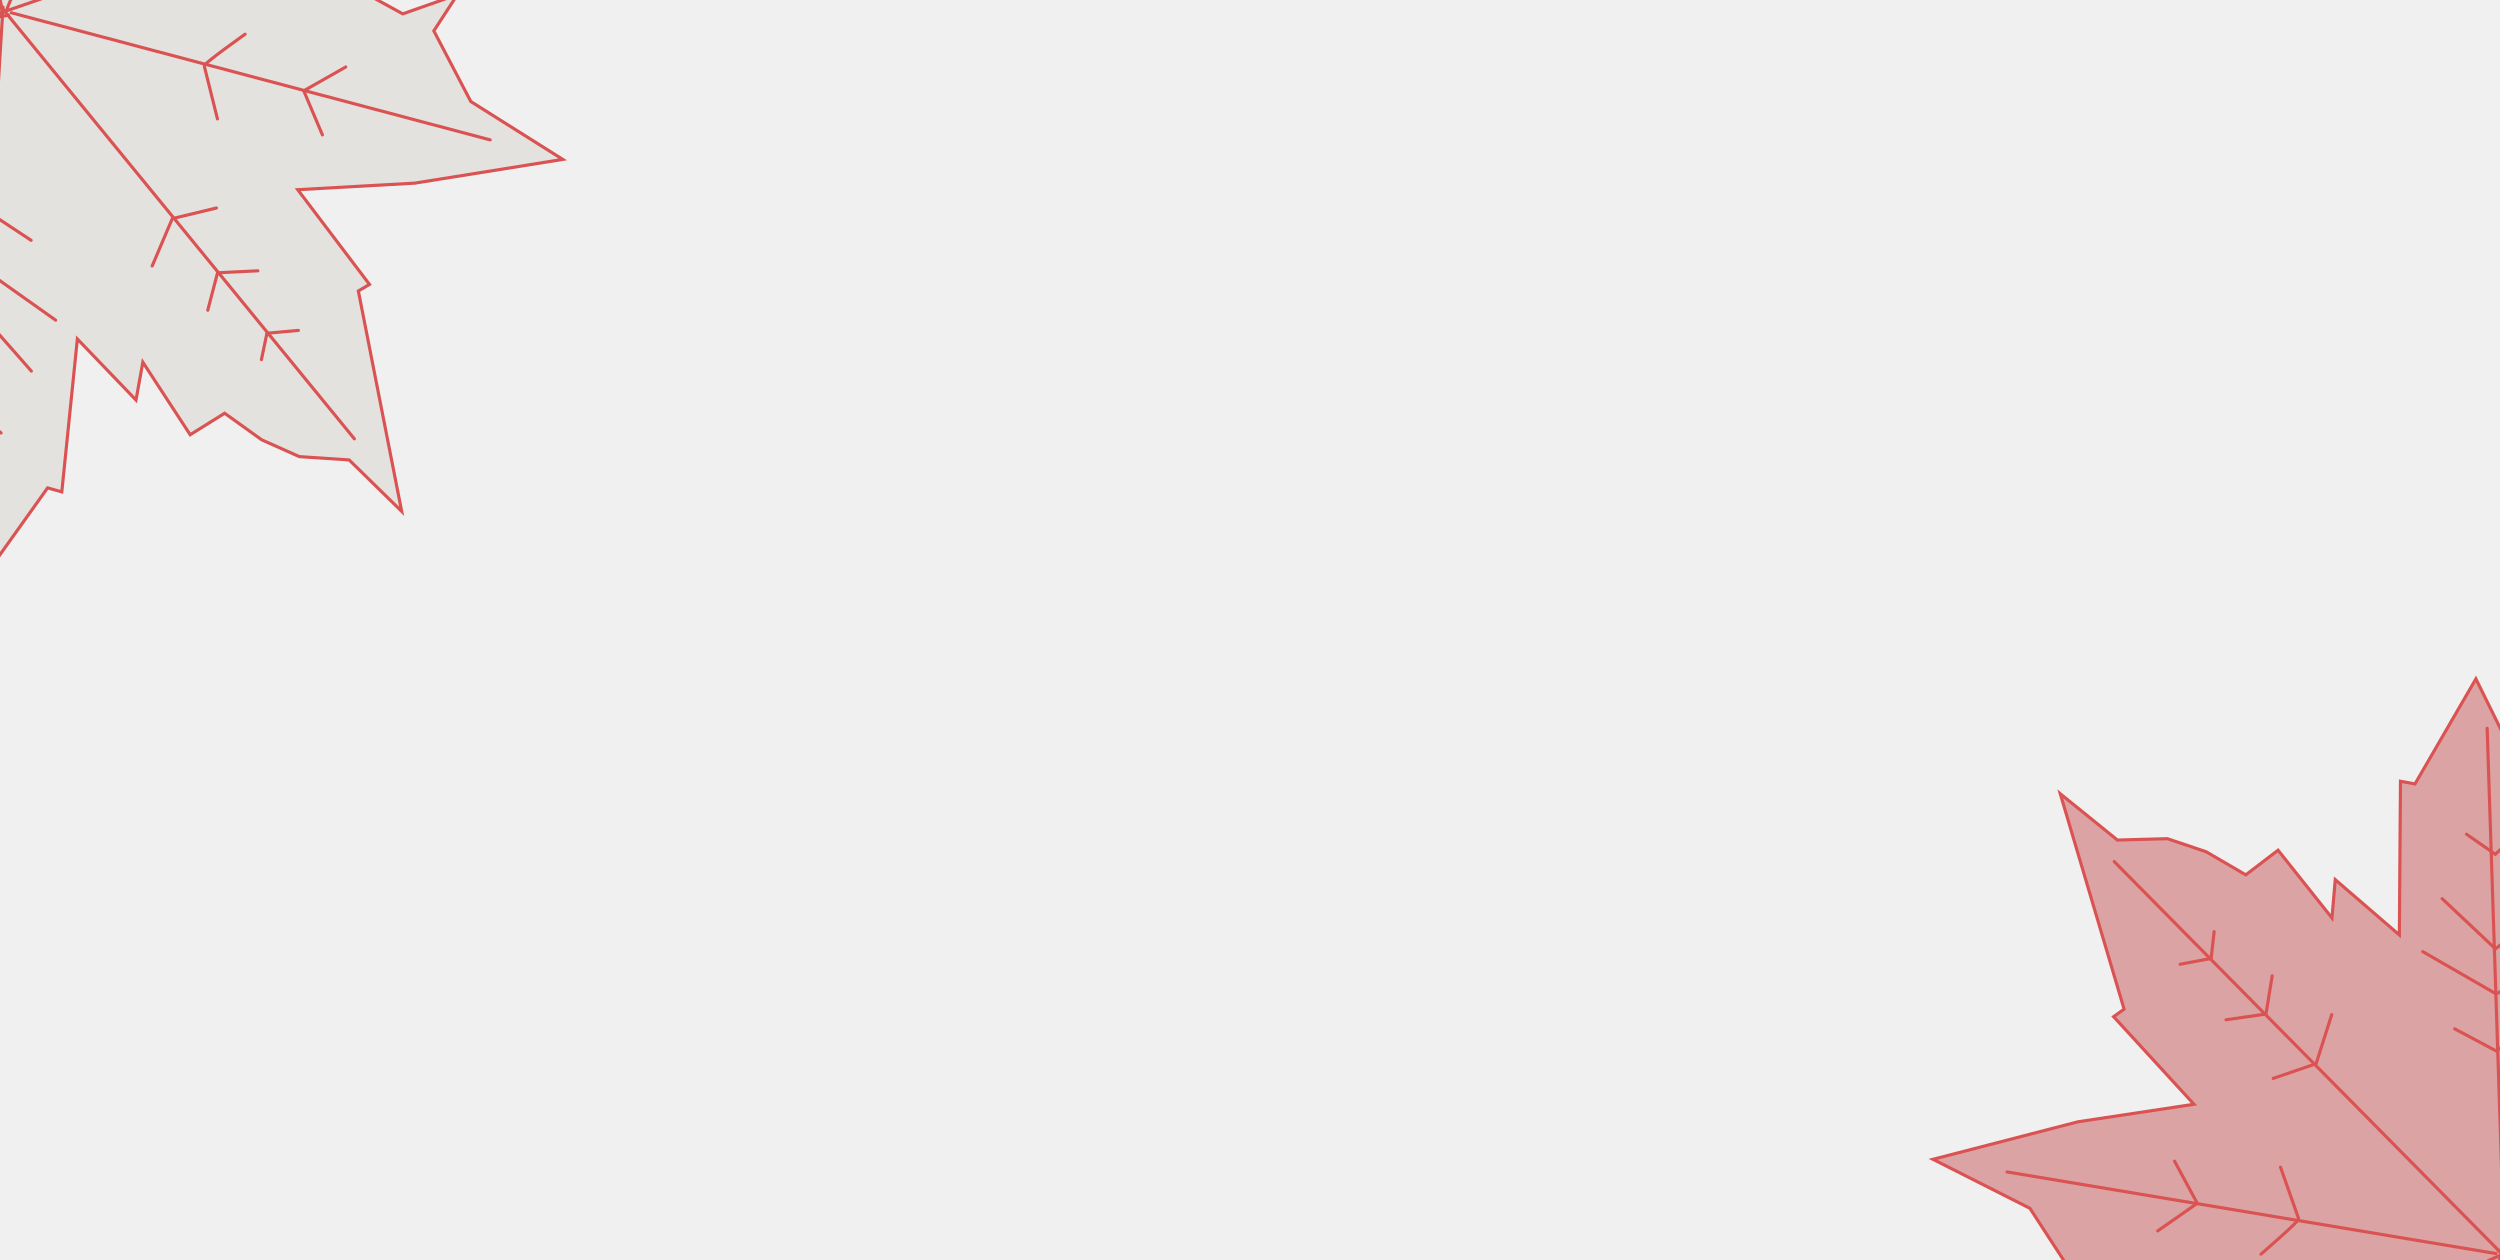
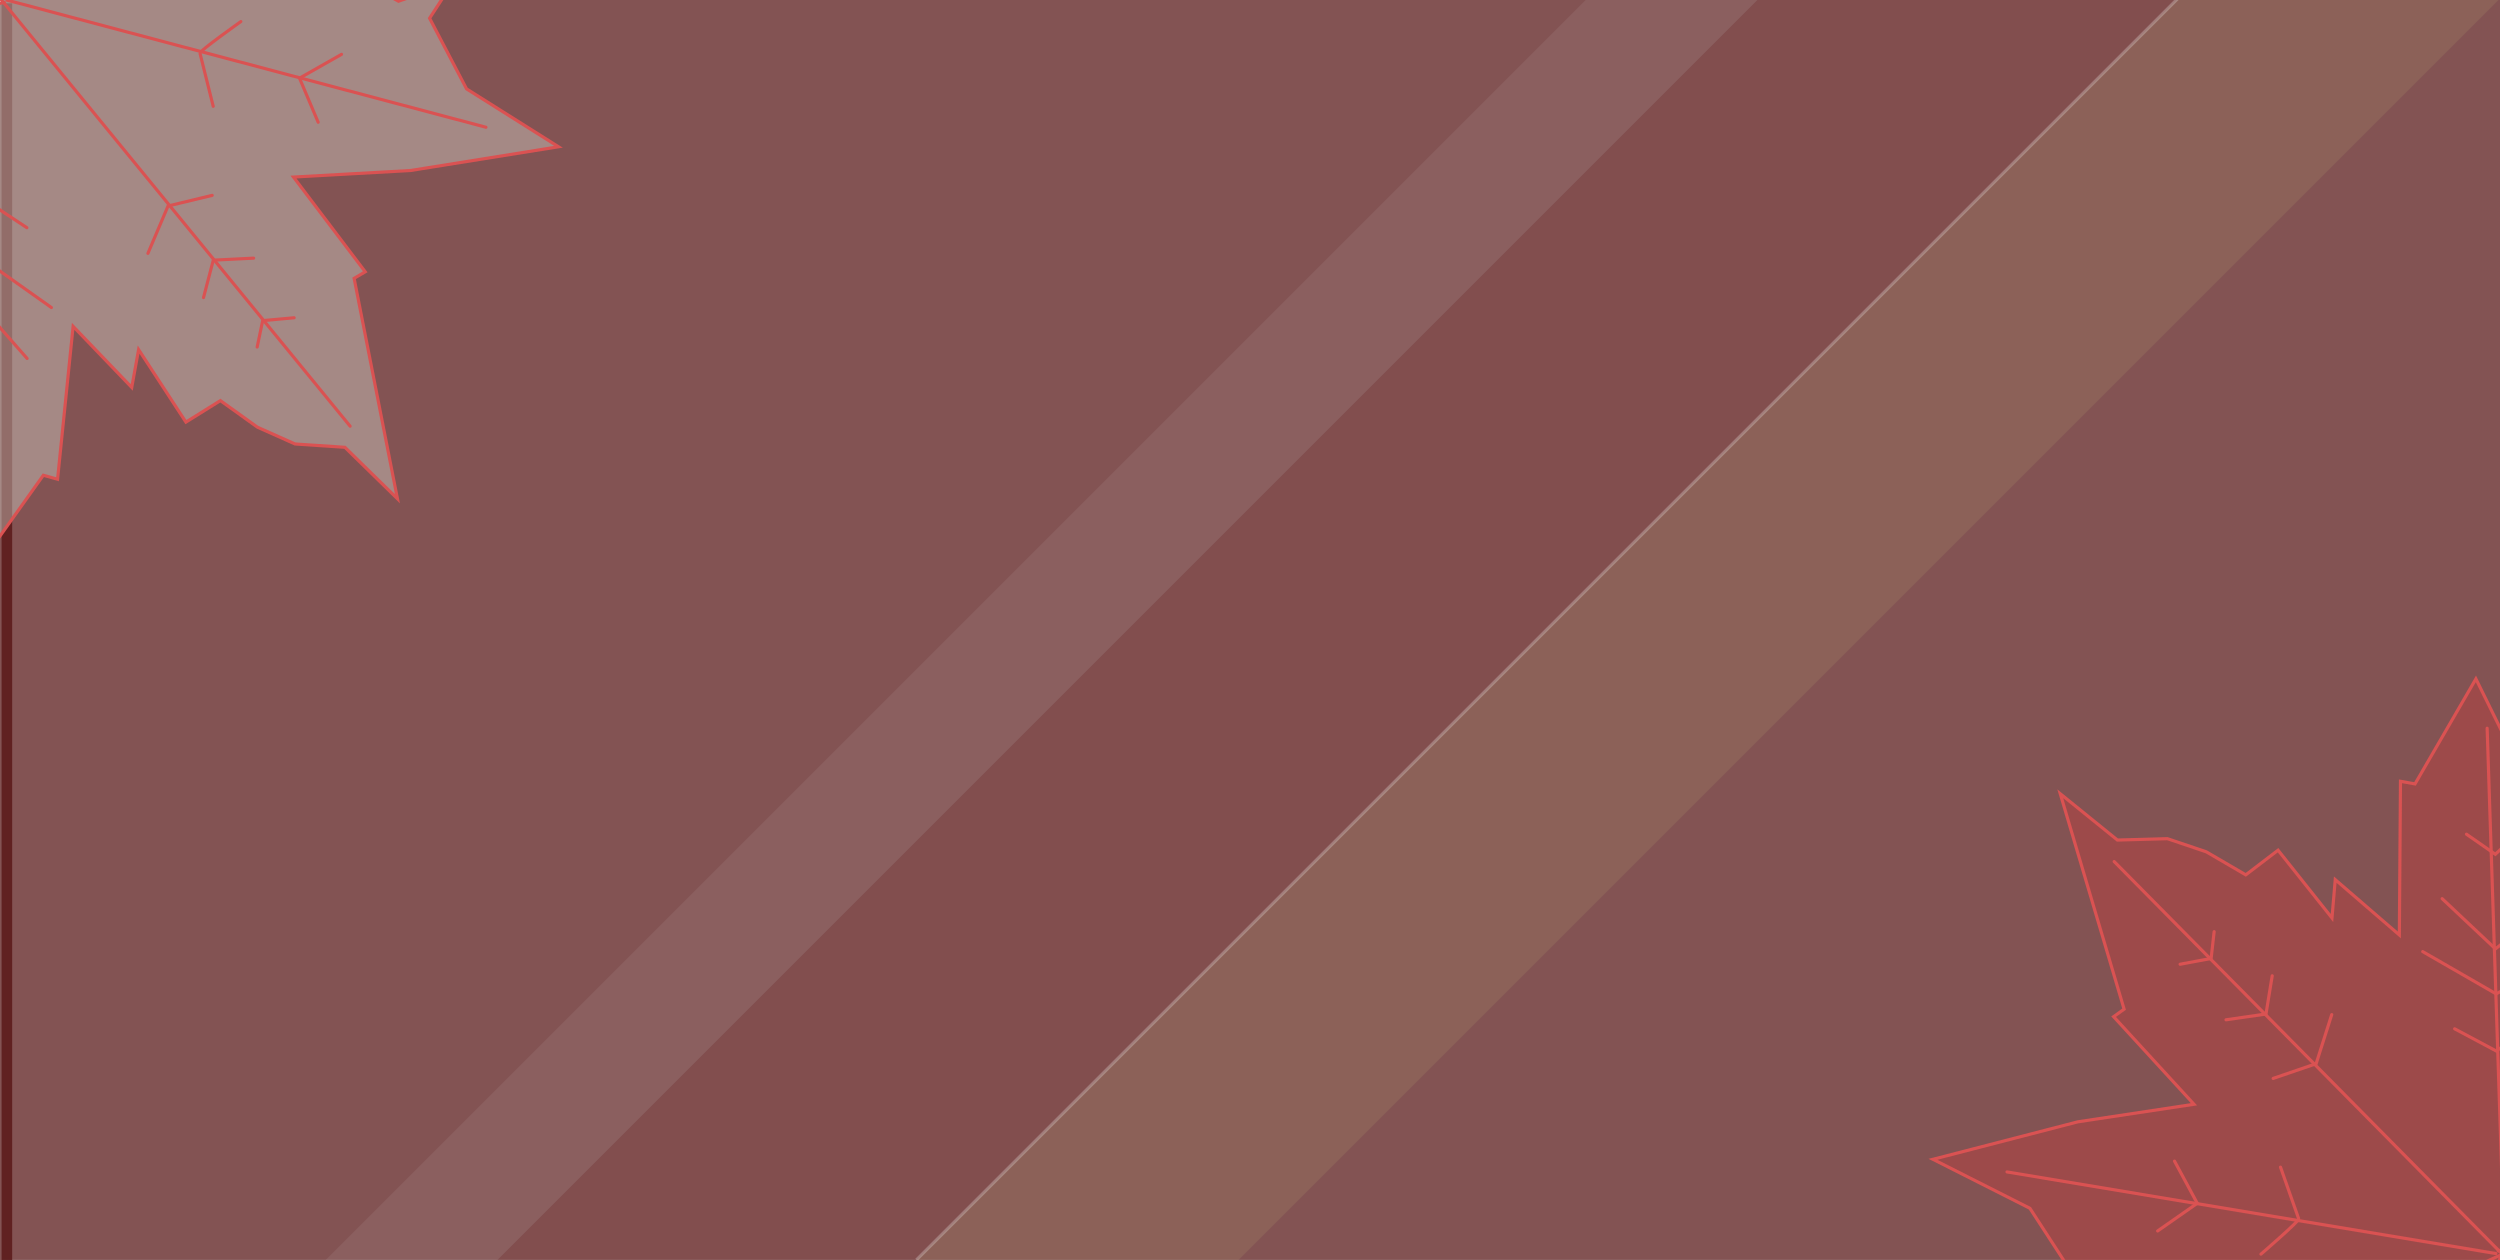
<svg xmlns="http://www.w3.org/2000/svg" width="793.701" height="400" viewBox="0 0 210 105.833" version="1.1" id="svg5" xml:space="preserve">
  <defs id="defs2" />
  <g id="layer1">
-     <path style="fill:#d5d2c8;fill-opacity:0.43;stroke:#da5252;stroke-width:0.265;stroke-linecap:round;stroke-opacity:1" d="m 47.27,13.389 -12.425,1.994 -9.835,0.551 6.027,7.958 -0.935,0.548 3.64,18.516 -4.414,-4.322 -4.19,-0.28 -3.15,-1.406 -3.119,-2.236 -2.895,1.806 -3.975,-6.094 -0.575,3.181 -4.925,-5.131 -1.307,12.843 -1.194,-0.335 -5.921,8.306 -5.307,-13.92 -4.036,1.181 1.928,-11.656 -5.088,0.394 -4.937,4.184 1.018,-12.896 -0.984,-1.492 5.583,-4.784 c 0,0 1.873,-3.424 1.726,-3.928 -0.148,-0.504 -2.658,-3.467 -2.658,-3.467 l -2.163,-2.243 5.814,0.215 5.008,-1.603 6.183,1.476 -1.812,-9.465 2.295,-8.066 0.621,1.187 3.574,-5.565 2.159,-1.043 2.981,0.36 -0.144,8.395 29.221,-0.748 -5.356,6.497 -7.044,4.938 7.174,3.925 4.593,-1.618 -1.984,3.046 3.107,5.937 z" id="path356" />
-     <path style="fill:#d5d2c8;fill-opacity:0.43;stroke:#da5252;stroke-width:0.265;stroke-linecap:round;stroke-opacity:1" d="M 0.127,0.624 29.767,36.861" id="path966" />
-     <path style="fill:#d5d2c8;fill-opacity:0.43;stroke:#da5252;stroke-width:0.265;stroke-linecap:round;stroke-opacity:1" d="M -2.475,45.066 0.253,0.587" id="path968" />
-     <path style="fill:#d5d2c8;fill-opacity:0.43;stroke:#da5252;stroke-width:0.265;stroke-linecap:round;stroke-opacity:1" d="M 34.441,-10.789 0.49,0.929" id="path970" />
-     <path style="fill:#d5d2c8;fill-opacity:0.43;stroke:#da5252;stroke-width:0.265;stroke-linecap:round;stroke-opacity:1" d="M 41.176,11.75 0.942,1.07" id="path972" />
-     <path style="fill:#d5d2c8;fill-opacity:0.43;stroke:#da5252;stroke-width:0.265;stroke-linecap:round;stroke-opacity:1" d="M -17.496,25.09 0.2,0.877" id="path974" />
-     <path style="fill:#d5d2c8;fill-opacity:0.43;stroke:#da5252;stroke-width:0.265;stroke-linecap:round;stroke-opacity:1" d="M 8.681,-19.27 C 8.576,-18.691 0.579,0.766 0.579,0.766" id="path976" />
-     <path style="fill:#d5d2c8;fill-opacity:0.43;stroke:#da5252;stroke-width:0.265;stroke-linecap:round;stroke-opacity:1" d="M -10.452,3.31 0.726,1.27" id="path978" />
-     <path style="fill:none;fill-opacity:0.43;stroke:#da5252;stroke-width:0.265;stroke-linecap:round;stroke-opacity:1" d="m -3.53,12.595 c -0.021,-0.236 -0.052,-6.133 -0.052,-6.133 L -10.288,6.875" id="path980" />
-     <path style="fill:none;fill-opacity:0.43;stroke:#da5252;stroke-width:0.265;stroke-linecap:round;stroke-opacity:1" d="m -10.148,18.598 -0.093,-3.459 -4.693,-0.321" id="path1036" />
-     <path style="fill:none;fill-opacity:0.43;stroke:#da5252;stroke-width:0.265;stroke-linecap:round;stroke-opacity:1" d="M 2.614,20.188 -0.687,18.008 -5.221,20.545" id="path1038" />
-     <path style="fill:none;fill-opacity:0.43;stroke:#da5252;stroke-width:0.265;stroke-linecap:round;stroke-opacity:1" d="m 4.674,26.895 -5.802,-4.111 -5.061,2.062" id="path1040" />
-     <path style="fill:none;fill-opacity:0.43;stroke:#da5252;stroke-width:0.265;stroke-linecap:round;stroke-opacity:1" d="m 2.634,31.172 -4.063,-4.62 -2.803,1.837" id="path1042" />
-     <path style="fill:none;fill-opacity:0.43;stroke:#da5252;stroke-width:0.265;stroke-linecap:round;stroke-opacity:1" d="M 0.089,36.371 -2.164,34.464 -3.904,35.797" id="path1044" />
-     <path style="fill:none;fill-opacity:0.43;stroke:#da5252;stroke-width:0.265;stroke-linecap:round;stroke-opacity:1" d="m 25.064,27.753 -2.641,0.24 -0.464,2.218" id="path1046" />
-     <path style="fill:none;fill-opacity:0.43;stroke:#da5252;stroke-width:0.265;stroke-linecap:round;stroke-opacity:1" d="M 21.662,22.746 18.274,22.914 17.452,26.06" id="path1048" />
-     <path style="fill:none;fill-opacity:0.43;stroke:#da5252;stroke-width:0.265;stroke-linecap:round;stroke-opacity:1" d="m 18.182,17.471 -3.709,0.892 -1.691,3.981" id="path1050" />
-     <path style="fill:none;fill-opacity:0.43;stroke:#da5252;stroke-width:0.265;stroke-linecap:round;stroke-opacity:1" d="m 20.589,2.872 c 0,0 -3.488,2.473 -3.436,2.652 0.052,0.178 1.114,4.467 1.114,4.467" id="path1052" />
-     <path style="fill:none;fill-opacity:0.43;stroke:#da5252;stroke-width:0.265;stroke-linecap:round;stroke-opacity:1" d="m 29.044,5.626 -3.529,2.001 1.568,3.704" id="path1054" />
-     <path style="fill:none;fill-opacity:0.43;stroke:#da5252;stroke-width:0.265;stroke-linecap:round;stroke-opacity:1" d="m 20.032,-2.339 -2.747,-2.439 0.596,-4.58" id="path1056" />
-     <path style="fill:none;fill-opacity:0.43;stroke:#da5252;stroke-width:0.265;stroke-linecap:round;stroke-opacity:1" d="m 24.35,-5.781 -2.482,-0.871 1.652,-4.114" id="path1058" />
+     <rect style="fill:#500909;fill-opacity:0.676;stroke-width:1.178;stroke-linecap:round;stroke-linejoin:bevel;stroke-opacity:0.297" id="rect328" width="1.023" height="106.018" x="-5.5511151e-17" y="0.28" />
+     <rect style="opacity:1;fill:#500909;fill-opacity:0.676;stroke-width:2.4;stroke-linecap:round;stroke-linejoin:bevel;stroke-opacity:0.297" id="rect427" width="209.868" height="105.966" x="0.132" y="-0.132" />
+     <path style="fill:#d5d2c8;fill-opacity:0.43;stroke:#da5252;stroke-width:0.265;stroke-linecap:round;stroke-opacity:1" d="m 46.913,12.328 -12.425,1.994 -9.835,0.551 6.027,7.958 -0.935,0.548 3.64,18.516 -4.414,-4.322 -4.19,-0.28 -3.15,-1.406 -3.119,-2.236 -2.895,1.806 -3.975,-6.094 -0.575,3.181 -4.925,-5.131 -1.307,12.843 -1.194,-0.335 -5.921,8.306 -5.307,-13.92 -4.036,1.181 1.928,-11.656 -5.088,0.394 -4.937,4.184 1.018,-12.896 -0.984,-1.492 5.583,-4.784 c 0,0 1.873,-3.424 1.726,-3.928 -0.148,-0.504 -2.658,-3.467 -2.658,-3.467 l -2.163,-2.243 5.814,0.215 5.008,-1.603 6.183,1.476 -1.812,-9.465 2.295,-8.066 0.621,1.187 3.574,-5.565 2.159,-1.043 2.981,0.36 -0.144,8.395 29.221,-0.748 -5.356,6.497 -7.044,4.938 7.174,3.925 4.593,-1.618 -1.984,3.046 3.107,5.937 z" id="path356" />
+     <path style="fill:#d5d2c8;fill-opacity:0.43;stroke:#da5252;stroke-width:0.265;stroke-linecap:round;stroke-opacity:1" d="M -0.231,-0.437 29.41,35.8" id="path966" />
+     <path style="fill:#d5d2c8;fill-opacity:0.43;stroke:#da5252;stroke-width:0.265;stroke-linecap:round;stroke-opacity:1" d="M -2.832,44.005 -0.104,-0.474" id="path968" />
+     <path style="fill:#d5d2c8;fill-opacity:0.43;stroke:#da5252;stroke-width:0.265;stroke-linecap:round;stroke-opacity:1" d="M 34.084,-11.851 0.132,-0.132" id="path970" />
+     <path style="fill:#d5d2c8;fill-opacity:0.43;stroke:#da5252;stroke-width:0.265;stroke-linecap:round;stroke-opacity:1" d="M 40.819,10.689 0.585,0.009" id="path972" />
+     <path style="fill:#d5d2c8;fill-opacity:0.43;stroke:#da5252;stroke-width:0.265;stroke-linecap:round;stroke-opacity:1" d="M -17.853,24.029 -0.157,-0.185" id="path974" />
+     <path style="fill:#d5d2c8;fill-opacity:0.43;stroke:#da5252;stroke-width:0.265;stroke-linecap:round;stroke-opacity:1" d="M 8.324,-20.331 C 8.219,-19.753 0.222,-0.296 0.222,-0.296" id="path976" />
+     <path style="fill:#d5d2c8;fill-opacity:0.43;stroke:#da5252;stroke-width:0.265;stroke-linecap:round;stroke-opacity:1" d="M -10.81,2.249 0.369,0.209" id="path978" />
+     <path style="fill:none;fill-opacity:0.43;stroke:#da5252;stroke-width:0.265;stroke-linecap:round;stroke-opacity:1" d="m -3.887,11.533 c -0.021,-0.236 -0.052,-6.133 -0.052,-6.133 l -6.705,0.413" id="path980" />
+     <path style="fill:none;fill-opacity:0.43;stroke:#da5252;stroke-width:0.265;stroke-linecap:round;stroke-opacity:1" d="m -10.505,17.537 -0.093,-3.459 -4.693,-0.321" id="path1036" />
+     <path style="fill:none;fill-opacity:0.43;stroke:#da5252;stroke-width:0.265;stroke-linecap:round;stroke-opacity:1" d="m 2.257,19.127 -3.301,-2.181 -4.534,2.538" id="path1038" />
+     <path style="fill:none;fill-opacity:0.43;stroke:#da5252;stroke-width:0.265;stroke-linecap:round;stroke-opacity:1" d="m 4.317,25.834 -5.802,-4.111 -5.061,2.062" id="path1040" />
+     <path style="fill:none;fill-opacity:0.43;stroke:#da5252;stroke-width:0.265;stroke-linecap:round;stroke-opacity:1" d="m 2.276,30.111 -4.063,-4.62 -2.803,1.837" id="path1042" />
+     <path style="fill:none;fill-opacity:0.43;stroke:#da5252;stroke-width:0.265;stroke-linecap:round;stroke-opacity:1" d="M -0.268,35.309 -2.521,33.403 -4.261,34.735" id="path1044" />
+     <path style="fill:none;fill-opacity:0.43;stroke:#da5252;stroke-width:0.265;stroke-linecap:round;stroke-opacity:1" d="M 24.707,26.692 22.066,26.932 21.602,29.15" id="path1046" />
+     <path style="fill:none;fill-opacity:0.43;stroke:#da5252;stroke-width:0.265;stroke-linecap:round;stroke-opacity:1" d="M 21.305,21.684 17.917,21.853 17.095,24.998" id="path1048" />
+     <path style="fill:none;fill-opacity:0.43;stroke:#da5252;stroke-width:0.265;stroke-linecap:round;stroke-opacity:1" d="m 17.825,16.41 -3.709,0.892 -1.691,3.981" id="path1050" />
+     <path style="fill:none;fill-opacity:0.43;stroke:#da5252;stroke-width:0.265;stroke-linecap:round;stroke-opacity:1" d="m 20.232,1.811 c 0,0 -3.488,2.473 -3.436,2.652 0.052,0.178 1.114,4.467 1.114,4.467" id="path1052" />
+     <path style="fill:none;fill-opacity:0.43;stroke:#da5252;stroke-width:0.265;stroke-linecap:round;stroke-opacity:1" d="m 28.687,4.564 -3.529,2.001 1.568,3.704" id="path1054" />
+     <path style="fill:none;fill-opacity:0.43;stroke:#da5252;stroke-width:0.265;stroke-linecap:round;stroke-opacity:1" d="m 19.675,-3.4 -2.747,-2.439 0.596,-4.58" id="path1056" />
+     <path style="fill:none;fill-opacity:0.43;stroke:#da5252;stroke-width:0.265;stroke-linecap:round;stroke-opacity:1" d="m 23.993,-6.842 -2.482,-0.871 1.652,-4.114" id="path1058" />
    <path style="fill:#c14040;fill-opacity:0.43;stroke:#da5252;stroke-width:0.265;stroke-linecap:round;stroke-opacity:1" d="m 162.369,97.382 12.183,-3.152 9.739,-1.472 -6.747,-7.357 0.88,-0.633 -5.362,-18.092 4.801,3.888 4.198,-0.115 3.268,1.104 3.316,1.934 2.712,-2.07 4.529,5.694 0.274,-3.221 5.385,4.646 0.095,-12.909 1.22,0.222 5.115,-8.825 6.59,13.36 3.907,-1.555 -0.826,11.785 5.029,-0.87 4.523,-4.629 0.197,12.934 1.12,1.393 -5.109,5.287 c 0,0 -1.544,3.585 -1.349,4.073 0.194,0.488 2.972,3.202 2.972,3.202 l 2.364,2.03 -5.809,0.332 -4.835,2.066 -6.295,-0.889 2.693,9.253 -1.527,8.246 -0.73,-1.124 -3.036,5.876 -2.052,1.241 -3.001,-0.078 -0.645,-8.371 -29.022,3.489 4.722,-6.971 6.55,-5.577 -7.511,-3.234 -4.421,2.042 1.689,-3.218 -3.651,-5.619 z" id="path396" />
    <path style="fill:#d5d2c8;fill-opacity:0.43;stroke:#da5252;stroke-width:0.265;stroke-linecap:round;stroke-opacity:1" d="M 210.503,105.664 177.591,72.371" id="path398" />
    <path style="fill:#d5d2c8;fill-opacity:0.43;stroke:#da5252;stroke-width:0.265;stroke-linecap:round;stroke-opacity:1" d="M 208.92,61.174 210.381,105.713" id="path400" />
    <path style="fill:#d5d2c8;fill-opacity:0.43;stroke:#da5252;stroke-width:0.265;stroke-linecap:round;stroke-opacity:1" d="M 177.411,120.25 210.113,105.395" id="path402" />
    <path style="fill:#d5d2c8;fill-opacity:0.43;stroke:#da5252;stroke-width:0.265;stroke-linecap:round;stroke-opacity:1" d="m 168.59,98.442 41.059,6.855" id="path404" />
    <path style="fill:#d5d2c8;fill-opacity:0.43;stroke:#da5252;stroke-width:0.265;stroke-linecap:round;stroke-opacity:1" d="M 225.751,79.652 210.406,105.42" id="path406" />
    <path style="fill:#d5d2c8;fill-opacity:0.43;stroke:#da5252;stroke-width:0.265;stroke-linecap:round;stroke-opacity:1" d="m 203.854,126.274 c 0.05,-0.586 6.185,-20.708 6.185,-20.708" id="path408" />
    <path style="fill:#d5d2c8;fill-opacity:0.43;stroke:#da5252;stroke-width:0.265;stroke-linecap:round;stroke-opacity:1" d="m 220.783,101.997 -10.938,3.08" id="path410" />
    <path style="fill:none;fill-opacity:0.43;stroke:#da5252;stroke-width:0.265;stroke-linecap:round;stroke-opacity:1" d="m 213.02,93.404 c 0.043,0.233 0.628,6.101 0.628,6.101 l 6.637,-1.041" id="path412" />
    <path style="fill:none;fill-opacity:0.43;stroke:#da5252;stroke-width:0.265;stroke-linecap:round;stroke-opacity:1" d="m 219.045,86.805 0.417,3.435 4.702,-0.121" id="path414" />
    <path style="fill:none;fill-opacity:0.43;stroke:#da5252;stroke-width:0.265;stroke-linecap:round;stroke-opacity:1" d="m 206.19,86.42 3.491,1.861 4.276,-2.952" id="path416" />
    <path style="fill:none;fill-opacity:0.43;stroke:#da5252;stroke-width:0.265;stroke-linecap:round;stroke-opacity:1" d="m 203.509,79.936 6.163,3.548 4.845,-2.528" id="path418" />
    <path style="fill:none;fill-opacity:0.43;stroke:#da5252;stroke-width:0.265;stroke-linecap:round;stroke-opacity:1" d="m 205.139,75.487 4.479,4.218 2.618,-2.092" id="path420" />
    <path style="fill:none;fill-opacity:0.43;stroke:#da5252;stroke-width:0.265;stroke-linecap:round;stroke-opacity:1" d="m 207.184,70.072 2.422,1.687 1.607,-1.49" id="path422" />
    <path style="fill:none;fill-opacity:0.43;stroke:#da5252;stroke-width:0.265;stroke-linecap:round;stroke-opacity:1" d="m 183.128,80.997 2.606,-0.487 0.254,-2.251" id="path424" />
    <path style="fill:none;fill-opacity:0.43;stroke:#da5252;stroke-width:0.265;stroke-linecap:round;stroke-opacity:1" d="m 186.985,85.663 3.357,-0.486 0.523,-3.209" id="path426" />
    <path style="fill:none;fill-opacity:0.43;stroke:#da5252;stroke-width:0.265;stroke-linecap:round;stroke-opacity:1" d="m 190.946,90.587 3.609,-1.236 1.31,-4.122" id="path428" />
    <path style="fill:none;fill-opacity:0.43;stroke:#da5252;stroke-width:0.265;stroke-linecap:round;stroke-opacity:1" d="m 189.92,105.348 c 0,0 3.24,-2.79 3.172,-2.963 -0.069,-0.173 -1.528,-4.342 -1.528,-4.342" id="path430" />
    <path style="fill:none;fill-opacity:0.43;stroke:#da5252;stroke-width:0.265;stroke-linecap:round;stroke-opacity:1" d="m 181.243,103.4 3.326,-2.324 -1.909,-3.541" id="path432" />
    <path style="fill:none;fill-opacity:0.43;stroke:#da5252;stroke-width:0.265;stroke-linecap:round;stroke-opacity:1" d="m 190.963,110.483 2.964,2.171 -0.163,4.616" id="path434" />
    <path style="fill:none;fill-opacity:0.43;stroke:#da5252;stroke-width:0.265;stroke-linecap:round;stroke-opacity:1" d="m 186.988,114.316 2.553,0.634 -1.258,4.251" id="path436" />
+     <path style="fill:#830f0f;stroke:none;stroke-width:0.265px;stroke-linecap:butt;stroke-linejoin:miter;stroke-opacity:1;fill-opacity:0.068" d="M 26.905,106.298 133.335,-0.132 182.996,-0.186 76.976,105.833 Z" id="path490" />
+     <path style="fill:#bebebe;stroke:none;stroke-width:0.265px;stroke-linecap:butt;stroke-linejoin:miter;stroke-opacity:1;fill-opacity:0.162" d="M 133.335,-0.132 H 147.751 L 41.785,105.833 26.905,106.298 Z" id="path1821" />
+     <path style="fill:#beaa73;stroke:none;stroke-width:0.265px;stroke-linecap:butt;stroke-linejoin:miter;stroke-opacity:1;fill-opacity:0.162" d="M 210,-0.132 104.034,105.833 H 76.976 L 182.996,-0.186 Z" id="path2599" />
+     <path style="fill:none;stroke:#ffffff;stroke-width:0.265px;stroke-linecap:butt;stroke-linejoin:miter;stroke-opacity:0.243" d="M 182.996,-0.186 76.976,105.833" id="path3378" />
  </g>
</svg>
